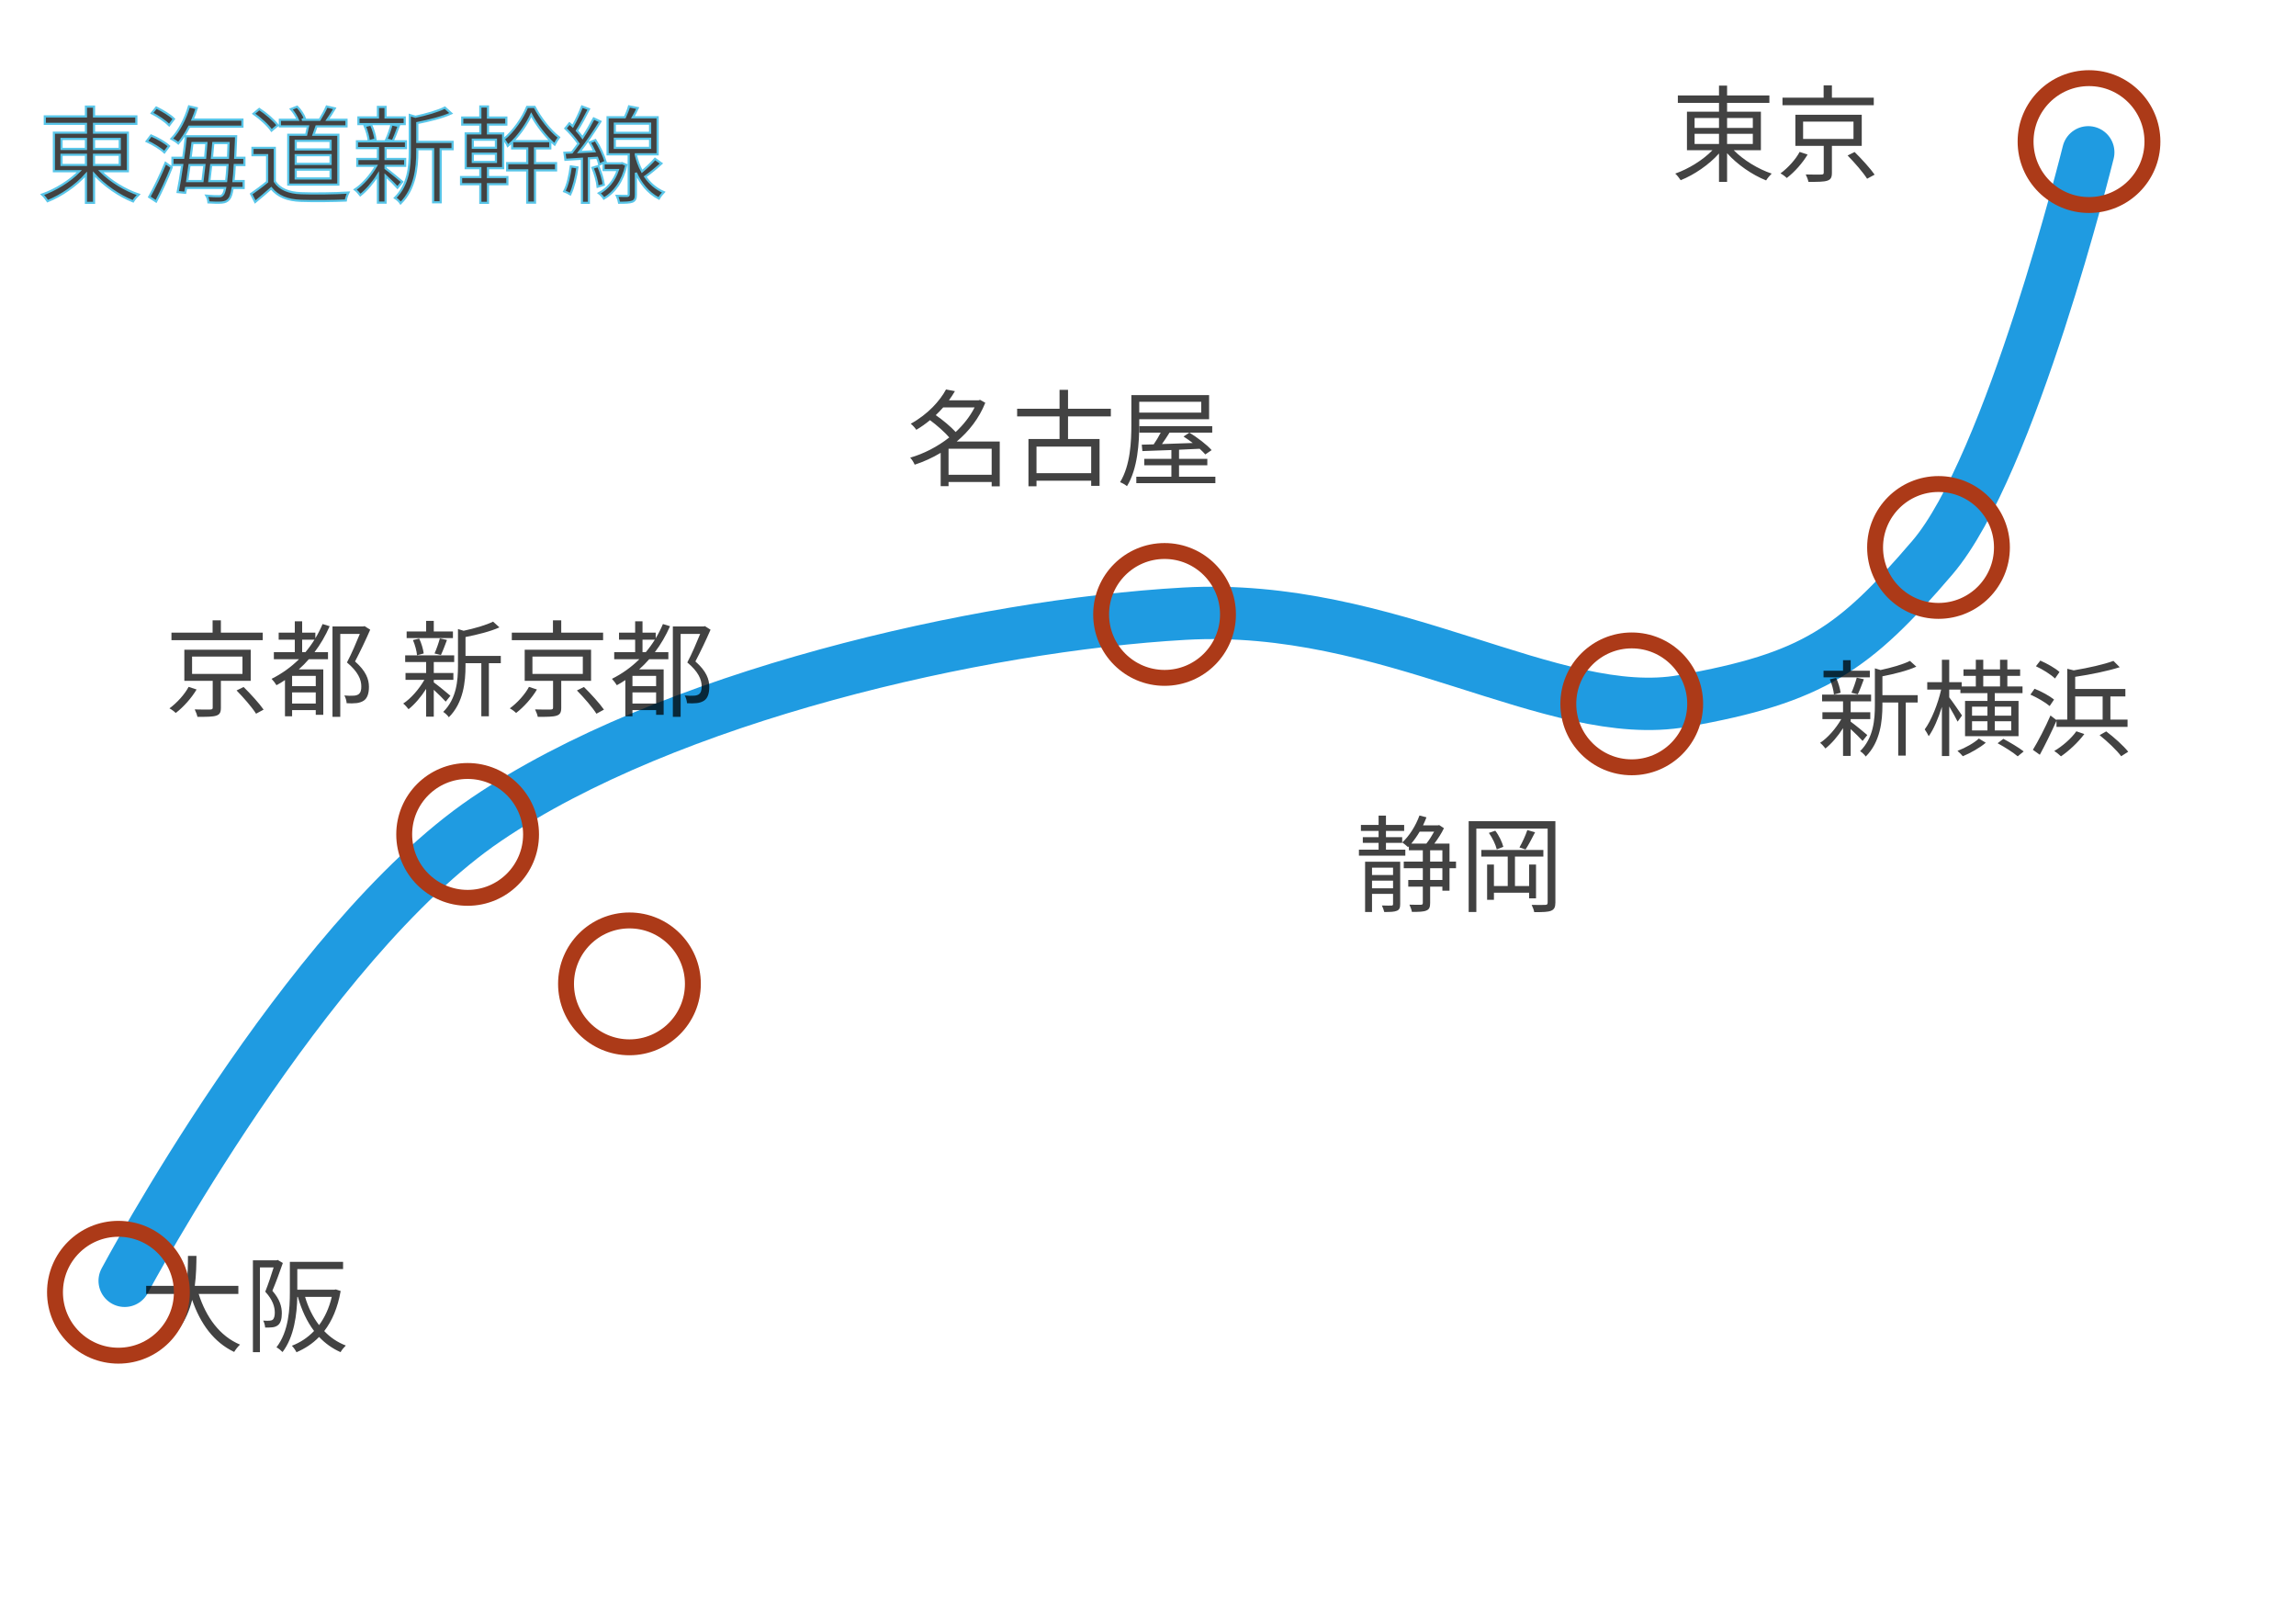
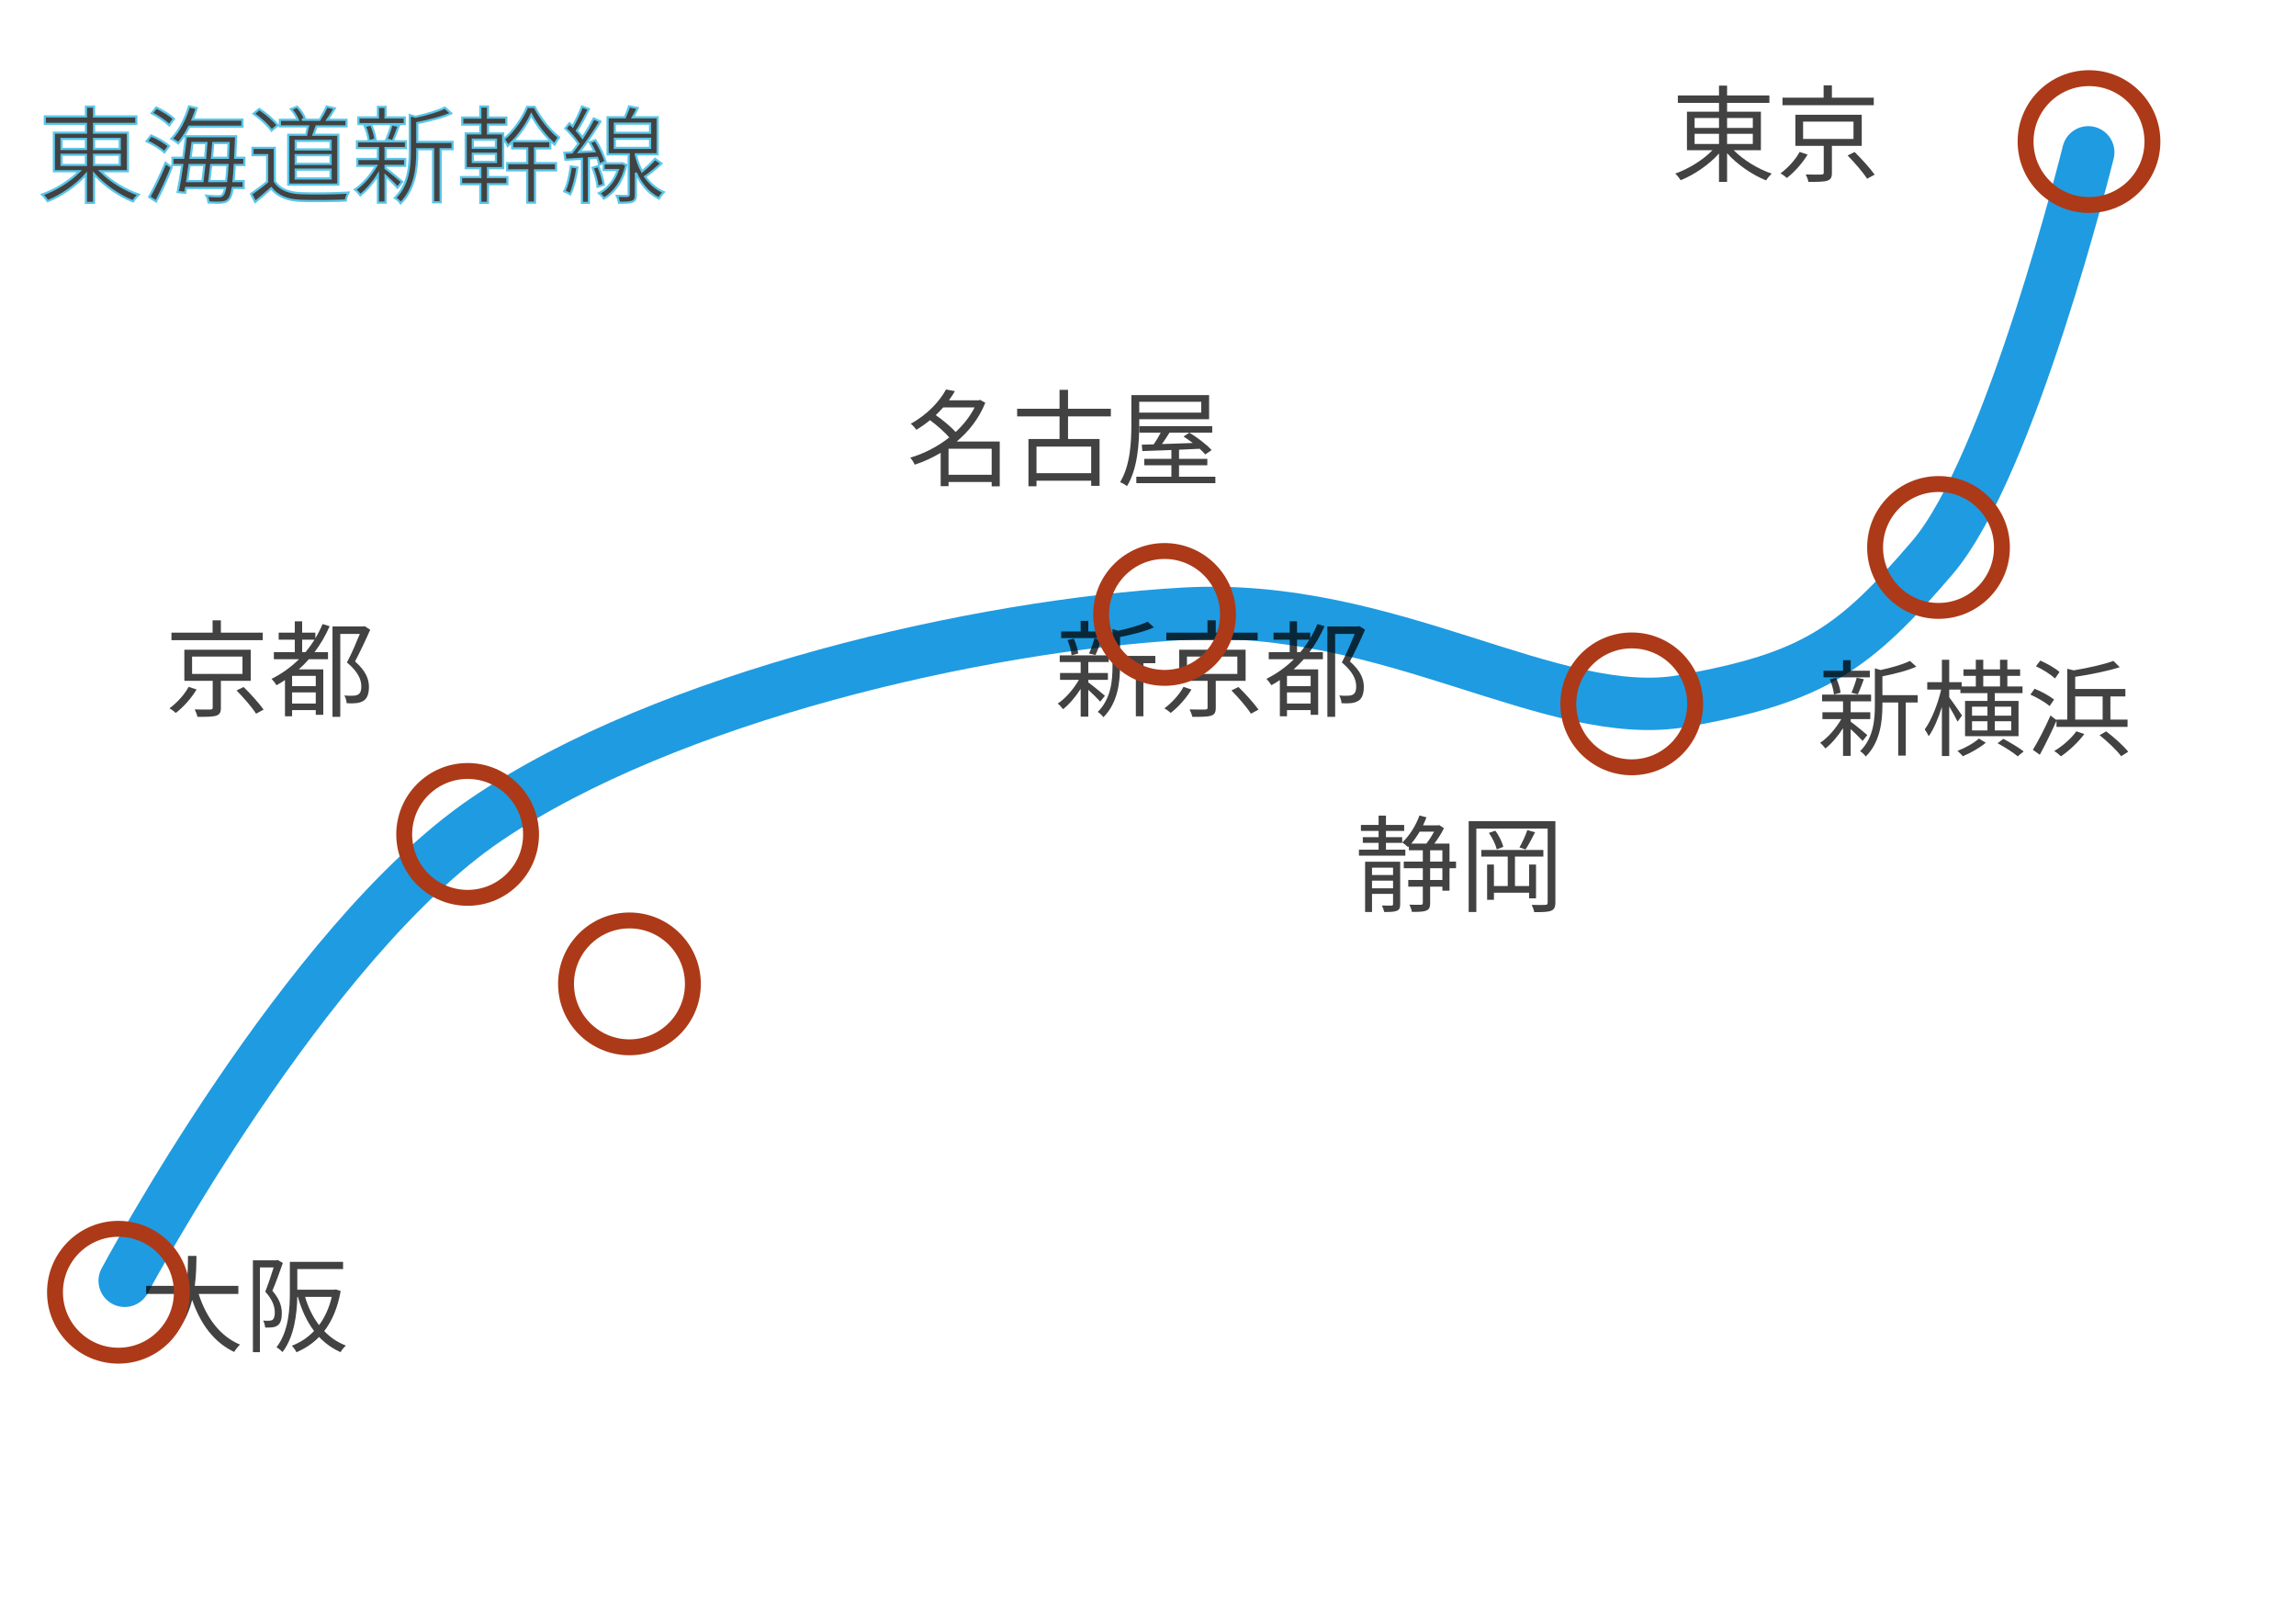
<svg xmlns="http://www.w3.org/2000/svg" width="1052.362" height="744.094" id="svg2" version="1.1">
  <defs id="defs4" />
  <g id="layer1" transform="translate(0,-308.2677)">
    <text xml:space="preserve" style="font-size:36px;font-style:normal;font-variant:normal;font-weight:normal;font-stretch:normal;text-indent:0;text-align:center;text-decoration:none;line-height:100%;letter-spacing:0px;word-spacing:0px;text-transform:none;direction:ltr;block-progression:tb;writing-mode:lr-tb;text-anchor:middle;baseline-shift:baseline;opacity:0.739;color:#000000;fill:#000000;fill-opacity:1;fill-rule:nonzero;stroke:none;stroke-width:1px;marker:none;visibility:visible;display:inline;overflow:visible;enable-background:accumulate;font-family:HGPSoeiKakupoptai;-inkscape-font-specification:HGPSoeiKakupoptai" x="65.714" y="646.952" id="text3759" transform="translate(0,308.2677)">
      <tspan id="tspan3761" x="65.714" y="646.952" />
    </text>
    <g id="g3850">
      <path id="path2985" d="M 957.143,378.076 C 957.143,378.076 921.572,521.909 885.714,563.791 849.856,605.672 831.156,618.988 771.429,629.505 711.701,640.022 636.98,584.168 542.857,589.505 448.734,594.842 305.908,627.425 222.857,683.791 139.806,740.156 57.143,895.219 57.143,895.219" style="fill:none;stroke:#1f9be1;stroke-width:24;stroke-linecap:round;stroke-linejoin:round;stroke-miterlimit:4;stroke-opacity:1;stroke-dasharray:none" />
      <text id="text3755" y="632.934" x="167.143" style="font-size:48px;font-style:normal;font-variant:normal;font-weight:normal;font-stretch:normal;text-indent:0;text-align:center;text-decoration:none;line-height:100%;letter-spacing:0px;word-spacing:0px;text-transform:none;direction:ltr;block-progression:tb;writing-mode:lr-tb;text-anchor:middle;baseline-shift:baseline;opacity:0.739;color:#000000;fill:#000000;fill-opacity:1;fill-rule:nonzero;stroke:none;stroke-width:1px;marker:none;visibility:visible;display:inline;overflow:visible;enable-background:accumulate;font-family:HGPSoeiKakupoptai;-inkscape-font-specification:HGPSoeiKakupoptai" xml:space="preserve">
        <tspan y="632.934" x="167.143" id="tspan3757">京都</tspan>
      </text>
      <text id="text3755" y="632.934" x="167.143" style="font-size:48px;font-style:normal;font-variant:normal;font-weight:normal;font-stretch:normal;text-indent:0;text-align:center;text-decoration:none;line-height:100%;letter-spacing:0px;word-spacing:0px;text-transform:none;direction:ltr;block-progression:tb;writing-mode:lr-tb;text-anchor:middle;baseline-shift:baseline;opacity:0.739;color:#000000;fill:#000000;fill-opacity:1;fill-rule:nonzero;stroke:none;stroke-width:1px;marker:none;visibility:visible;display:inline;overflow:visible;enable-background:accumulate;font-family:HGPSoeiKakupoptai;-inkscape-font-specification:HGPSoeiKakupoptai" xml:space="preserve">
-         <tspan y="632.934" x="299.143" id="tspan3757">新京都</tspan>
+         <tspan y="632.934" x="599.143" id="tspan3757">新京都</tspan>
      </text>
      <text id="text3763" y="924.076" x="155.714" style="font-size:48px;font-style:normal;font-variant:normal;font-weight:normal;font-stretch:normal;text-indent:0;text-align:center;text-decoration:none;line-height:100%;letter-spacing:0px;word-spacing:0px;text-transform:none;direction:ltr;block-progression:tb;writing-mode:lr-tb;text-anchor:middle;baseline-shift:baseline;opacity:0.739;color:#000000;fill:#000000;fill-opacity:1;fill-rule:nonzero;stroke:none;stroke-width:1px;marker:none;visibility:visible;display:inline;overflow:visible;enable-background:accumulate;font-family:HGPSoeiKakupoptai;-inkscape-font-specification:HGPSoeiKakupoptai" xml:space="preserve">
        <tspan y="924.076" x="155.714" id="tspan3765">大阪</tspan>
      </text>
      <text id="text3767" y="527.219" x="531.286" style="font-size:48px;font-style:normal;font-variant:normal;font-weight:normal;font-stretch:normal;text-indent:0;text-align:center;text-decoration:none;line-height:100%;letter-spacing:0px;word-spacing:0px;text-transform:none;direction:ltr;block-progression:tb;writing-mode:lr-tb;text-anchor:middle;baseline-shift:baseline;opacity:0.739;color:#000000;fill:#000000;fill-opacity:1;fill-rule:nonzero;stroke:none;stroke-width:1px;marker:none;visibility:visible;display:inline;overflow:visible;enable-background:accumulate;font-family:HGPSoeiKakupoptai;-inkscape-font-specification:HGPSoeiKakupoptai" xml:space="preserve">
        <tspan y="527.219" x="531.286" id="tspan3769">名古屋</tspan>
      </text>
      <text id="text3771" y="650.934" x="948.571" style="font-size:48px;font-style:normal;font-variant:normal;font-weight:normal;font-stretch:normal;text-indent:0;text-align:center;text-decoration:none;line-height:100%;letter-spacing:0px;word-spacing:0px;text-transform:none;direction:ltr;block-progression:tb;writing-mode:lr-tb;text-anchor:middle;baseline-shift:baseline;opacity:0.739;color:#000000;fill:#000000;fill-opacity:1;fill-rule:nonzero;stroke:none;stroke-width:1px;marker:none;visibility:visible;display:inline;overflow:visible;enable-background:accumulate;font-family:HGPSoeiKakupoptai;-inkscape-font-specification:HGPSoeiKakupoptai" xml:space="preserve">
        <tspan y="650.934" x="948.571" id="tspan3773">新横浜</tspan>
      </text>
      <text id="text3775" y="722.362" x="712.571" style="font-size:48px;font-style:normal;font-variant:normal;font-weight:normal;font-stretch:normal;text-indent:0;text-align:center;text-decoration:none;line-height:100%;letter-spacing:0px;word-spacing:0px;text-transform:none;direction:ltr;block-progression:tb;writing-mode:lr-tb;text-anchor:middle;baseline-shift:baseline;opacity:0.739;color:#000000;fill:#000000;fill-opacity:1;fill-rule:nonzero;stroke:none;stroke-width:1px;marker:none;visibility:visible;display:inline;overflow:visible;enable-background:accumulate;font-family:HGPSoeiKakupoptai;-inkscape-font-specification:HGPSoeiKakupoptai" xml:space="preserve">
        <tspan y="722.362" x="712.571" id="tspan3777">静岡</tspan>
      </text>
      <text id="text3779" y="397.383" x="205.046" style="font-size:48px;font-style:normal;font-variant:normal;font-weight:normal;font-stretch:normal;text-indent:0;text-align:center;text-decoration:none;line-height:100%;letter-spacing:0px;word-spacing:0px;text-transform:none;direction:ltr;block-progression:tb;writing-mode:lr-tb;text-anchor:middle;baseline-shift:baseline;opacity:0.739;color:#000000;fill:#000000;fill-opacity:1;fill-rule:nonzero;stroke:#1fb2e1;stroke-width:1px;marker:none;visibility:visible;display:inline;overflow:visible;enable-background:accumulate;font-family:HGPSoeiKakupoptai;-inkscape-font-specification:HGPSoeiKakupoptai;stroke-opacity:1" xml:space="preserve">
        <tspan y="397.383" x="205.046" id="tspan3848">東海道新幹線</tspan>
      </text>
      <text id="text3783" y="387.772" x="857.549" style="font-size:48px;font-style:normal;font-variant:normal;font-weight:normal;font-stretch:normal;text-indent:0;text-align:center;text-decoration:none;line-height:100%;letter-spacing:0px;word-spacing:0px;text-transform:none;direction:ltr;block-progression:tb;writing-mode:lr-tb;text-anchor:middle;baseline-shift:baseline;opacity:0.739;color:#000000;fill:#000000;fill-opacity:1;fill-rule:nonzero;stroke:none;stroke-width:1px;marker:none;visibility:visible;display:inline;overflow:visible;enable-background:accumulate;font-family:HGPSoeiKakupoptai;-inkscape-font-specification:HGPSoeiKakupoptai" xml:space="preserve">
        <tspan y="387.772" x="857.549" id="tspan3785">東京</tspan>
      </text>
      <path transform="matrix(0.3037135,0,0,0.3037135,322.3711,644.7202)" d="M -260,151.237 A 95.714,95.714 0 1 1 -451.429,151.237 95.714,95.714 0 1 1 -260,151.237 z" id="path3789" style="fill:none;stroke:#ac3a18;stroke-width:24;stroke-linecap:butt;stroke-linejoin:miter;stroke-miterlimit:4;stroke-opacity:1;stroke-dasharray:none;stroke-dashoffset:0" />
      <path transform="matrix(0.3037135,0,0,0.3037135,996.5453,513.2184)" d="M -260,151.237 A 95.714,95.714 0 1 1 -451.429,151.237 95.714,95.714 0 1 1 -260,151.237 z" id="path3789-2" style="fill:none;stroke:#ac3a18;stroke-width:24;stroke-linecap:butt;stroke-linejoin:miter;stroke-miterlimit:4;stroke-opacity:1;stroke-dasharray:none;stroke-dashoffset:0" />
      <path transform="matrix(0.3037135,0, 0, 0.3037135, 396.5453, 713.2184)" d="M -260, 151.237 A 95.714,95.714 0 1 1 -451.429,151.237 95.714,95.714 0 1 1 -260,151.237 z" id="path3789-10" style="fill:none;stroke:#ac3a18;stroke-width:24;stroke-linecap:butt;stroke-linejoin:miter;stroke-miterlimit:4;stroke-opacity:1;stroke-dasharray:none;stroke-dashoffset:0" />
      <path transform="matrix(0.3037135,0,0,0.3037135,641.8049,543.9152)" d="M -260,151.237 A 95.714,95.714 0 1 1 -451.429,151.237 95.714,95.714 0 1 1 -260,151.237 z" id="path3789-9" style="fill:none;stroke:#ac3a18;stroke-width:24;stroke-linecap:butt;stroke-linejoin:miter;stroke-miterlimit:4;stroke-opacity:1;stroke-dasharray:none;stroke-dashoffset:0" />
      <path transform="matrix(0.3037135,0,0,0.3037135,855.9362,584.8957)" d="M -260,151.237 A 95.714,95.714 0 1 1 -451.429,151.237 95.714,95.714 0 1 1 -260,151.237 z" id="path3789-1" style="fill:none;stroke:#ac3a18;stroke-width:24;stroke-linecap:butt;stroke-linejoin:miter;stroke-miterlimit:4;stroke-opacity:1;stroke-dasharray:none;stroke-dashoffset:0" />
      <path transform="matrix(0.3037135,0,0,0.3037135,1065.523,327.2175)" d="M -260,151.237 A 95.714,95.714 0 1 1 -451.429,151.237 95.714,95.714 0 1 1 -260,151.237 z" id="path3789-3" style="fill:none;stroke:#ac3a18;stroke-width:24;stroke-linecap:butt;stroke-linejoin:miter;stroke-miterlimit:4;stroke-opacity:1;stroke-dasharray:none;stroke-dashoffset:0" />
      <path transform="matrix(0.3037135,0,0,0.3037135,162.312,854.5303)" d="M -260,151.237 A 95.714,95.714 0 1 1 -451.429,151.237 95.714,95.714 0 1 1 -260,151.237 z" id="path3789-4" style="fill:none;stroke:#ac3a18;stroke-width:24;stroke-linecap:butt;stroke-linejoin:miter;stroke-miterlimit:4;stroke-opacity:1;stroke-dasharray:none;stroke-dashoffset:0" />
    </g>
  </g>
</svg>
